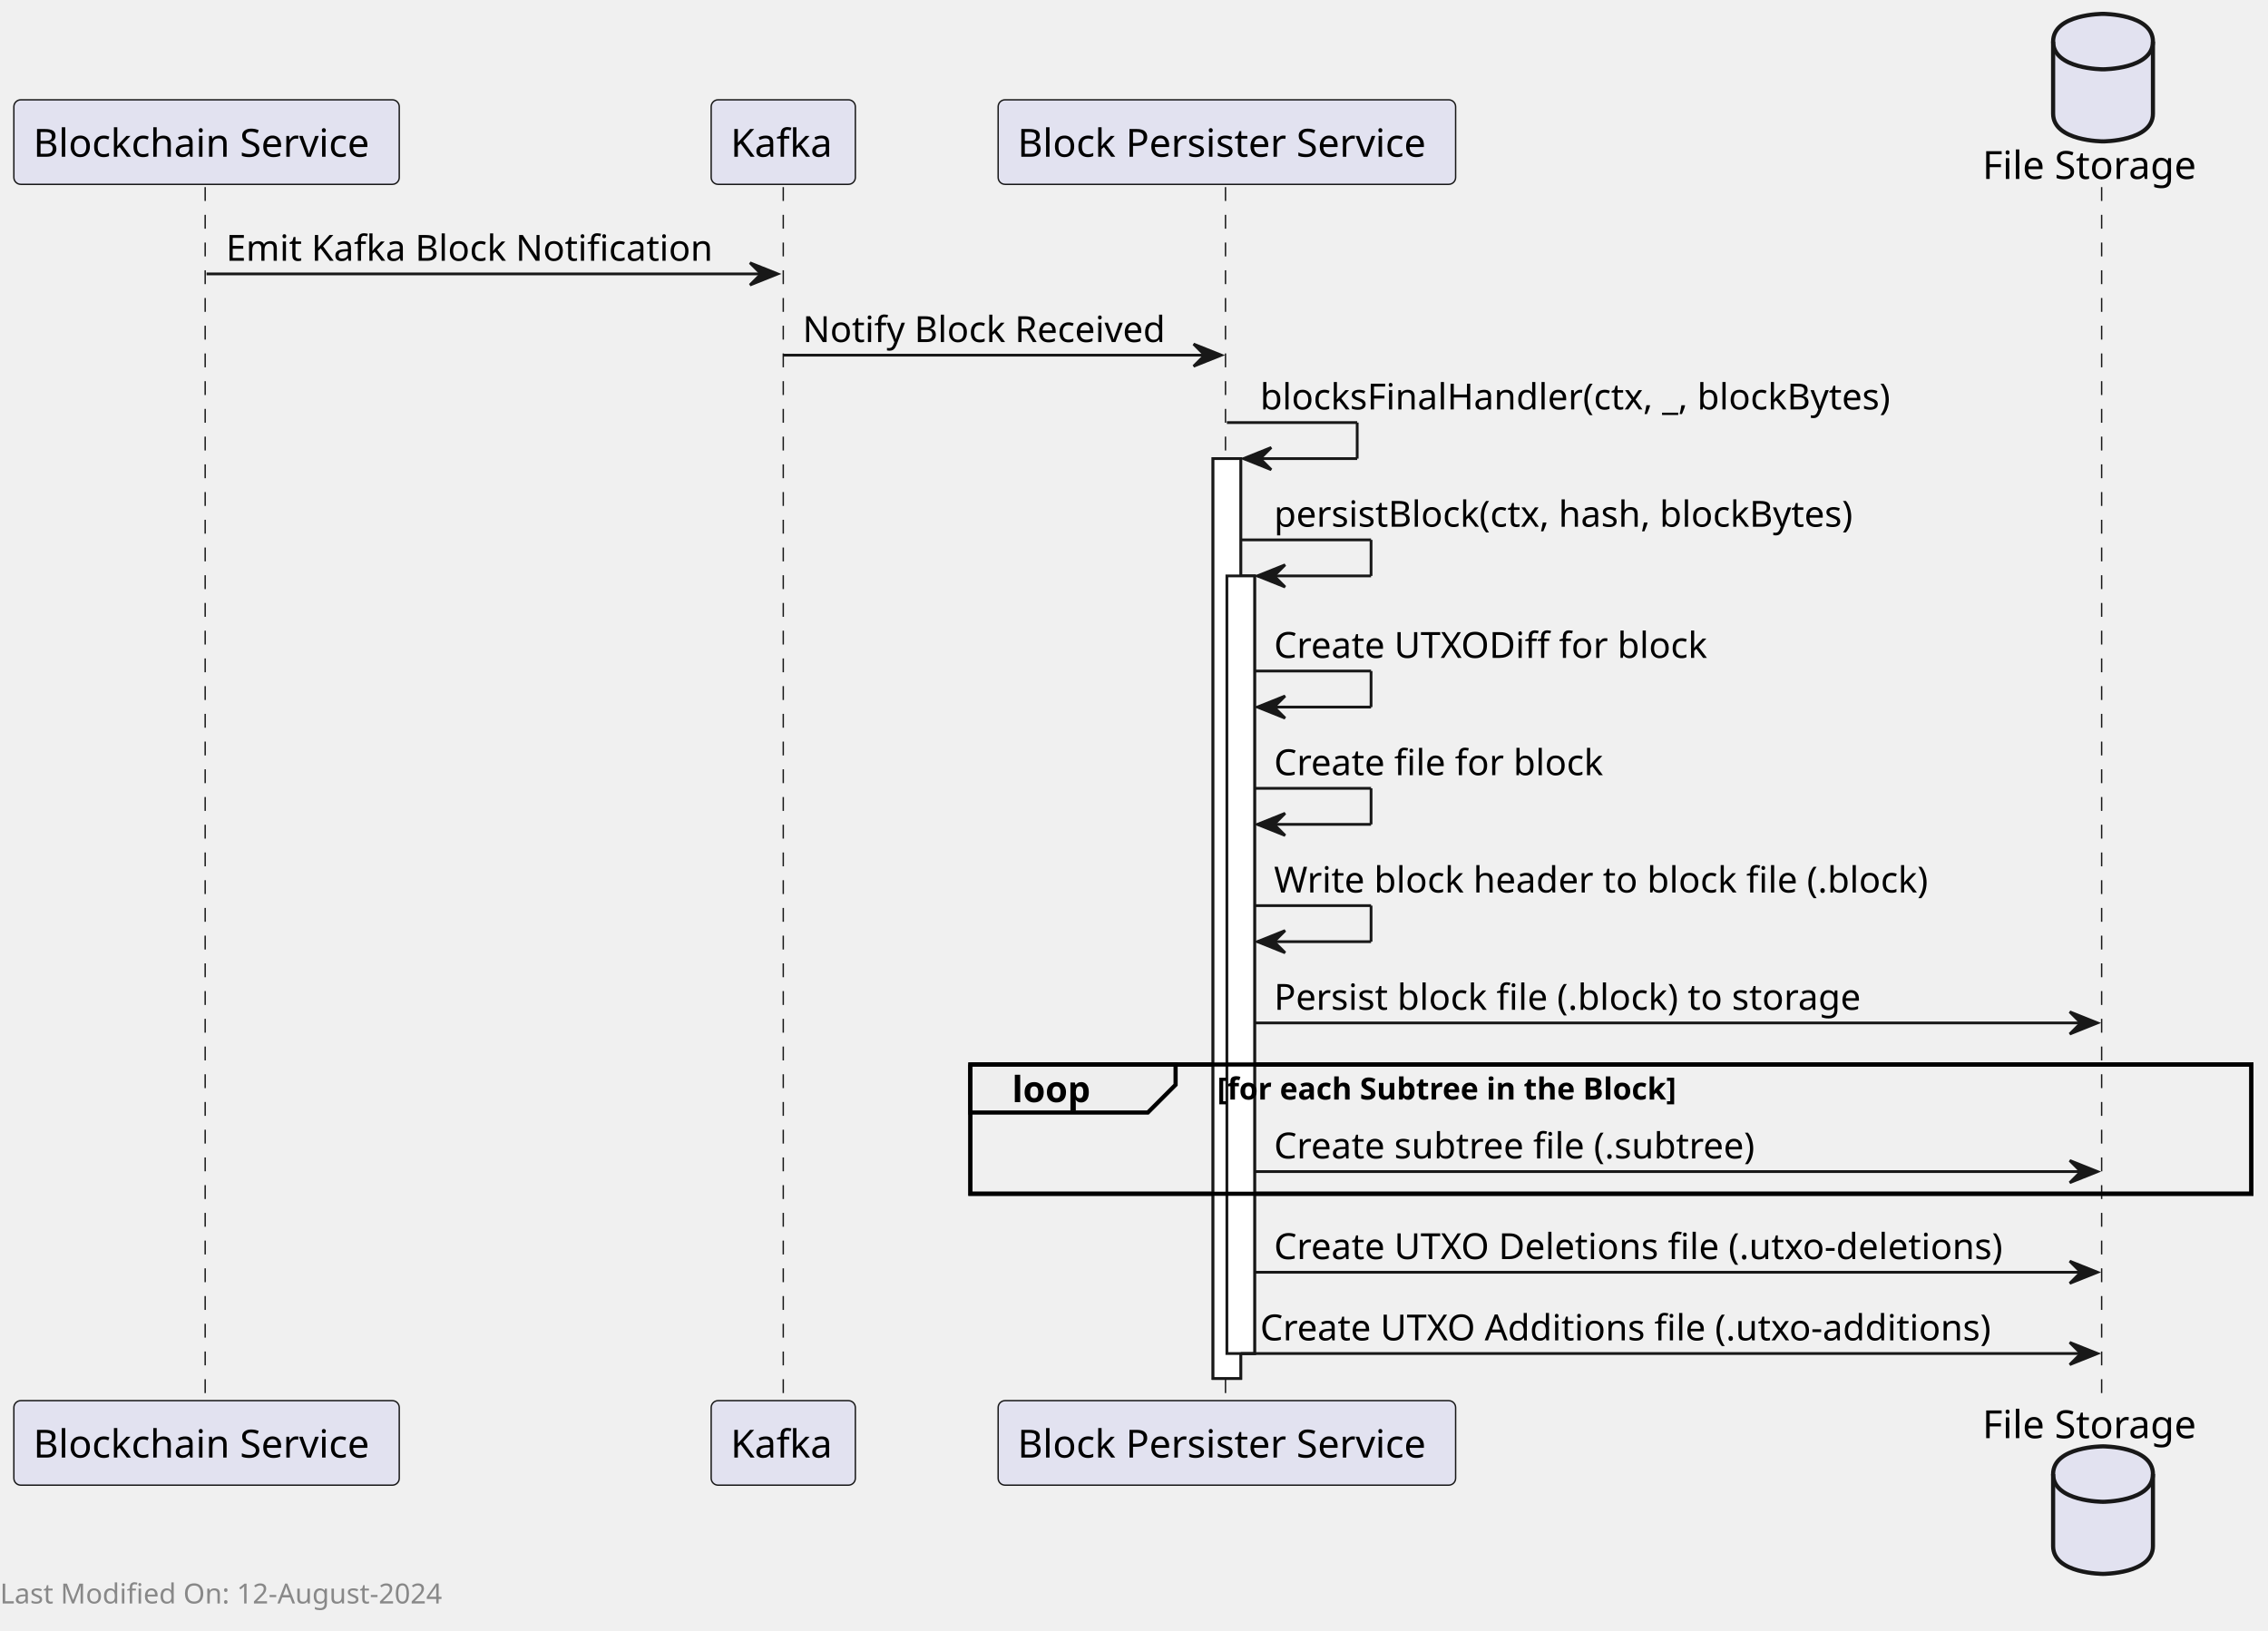
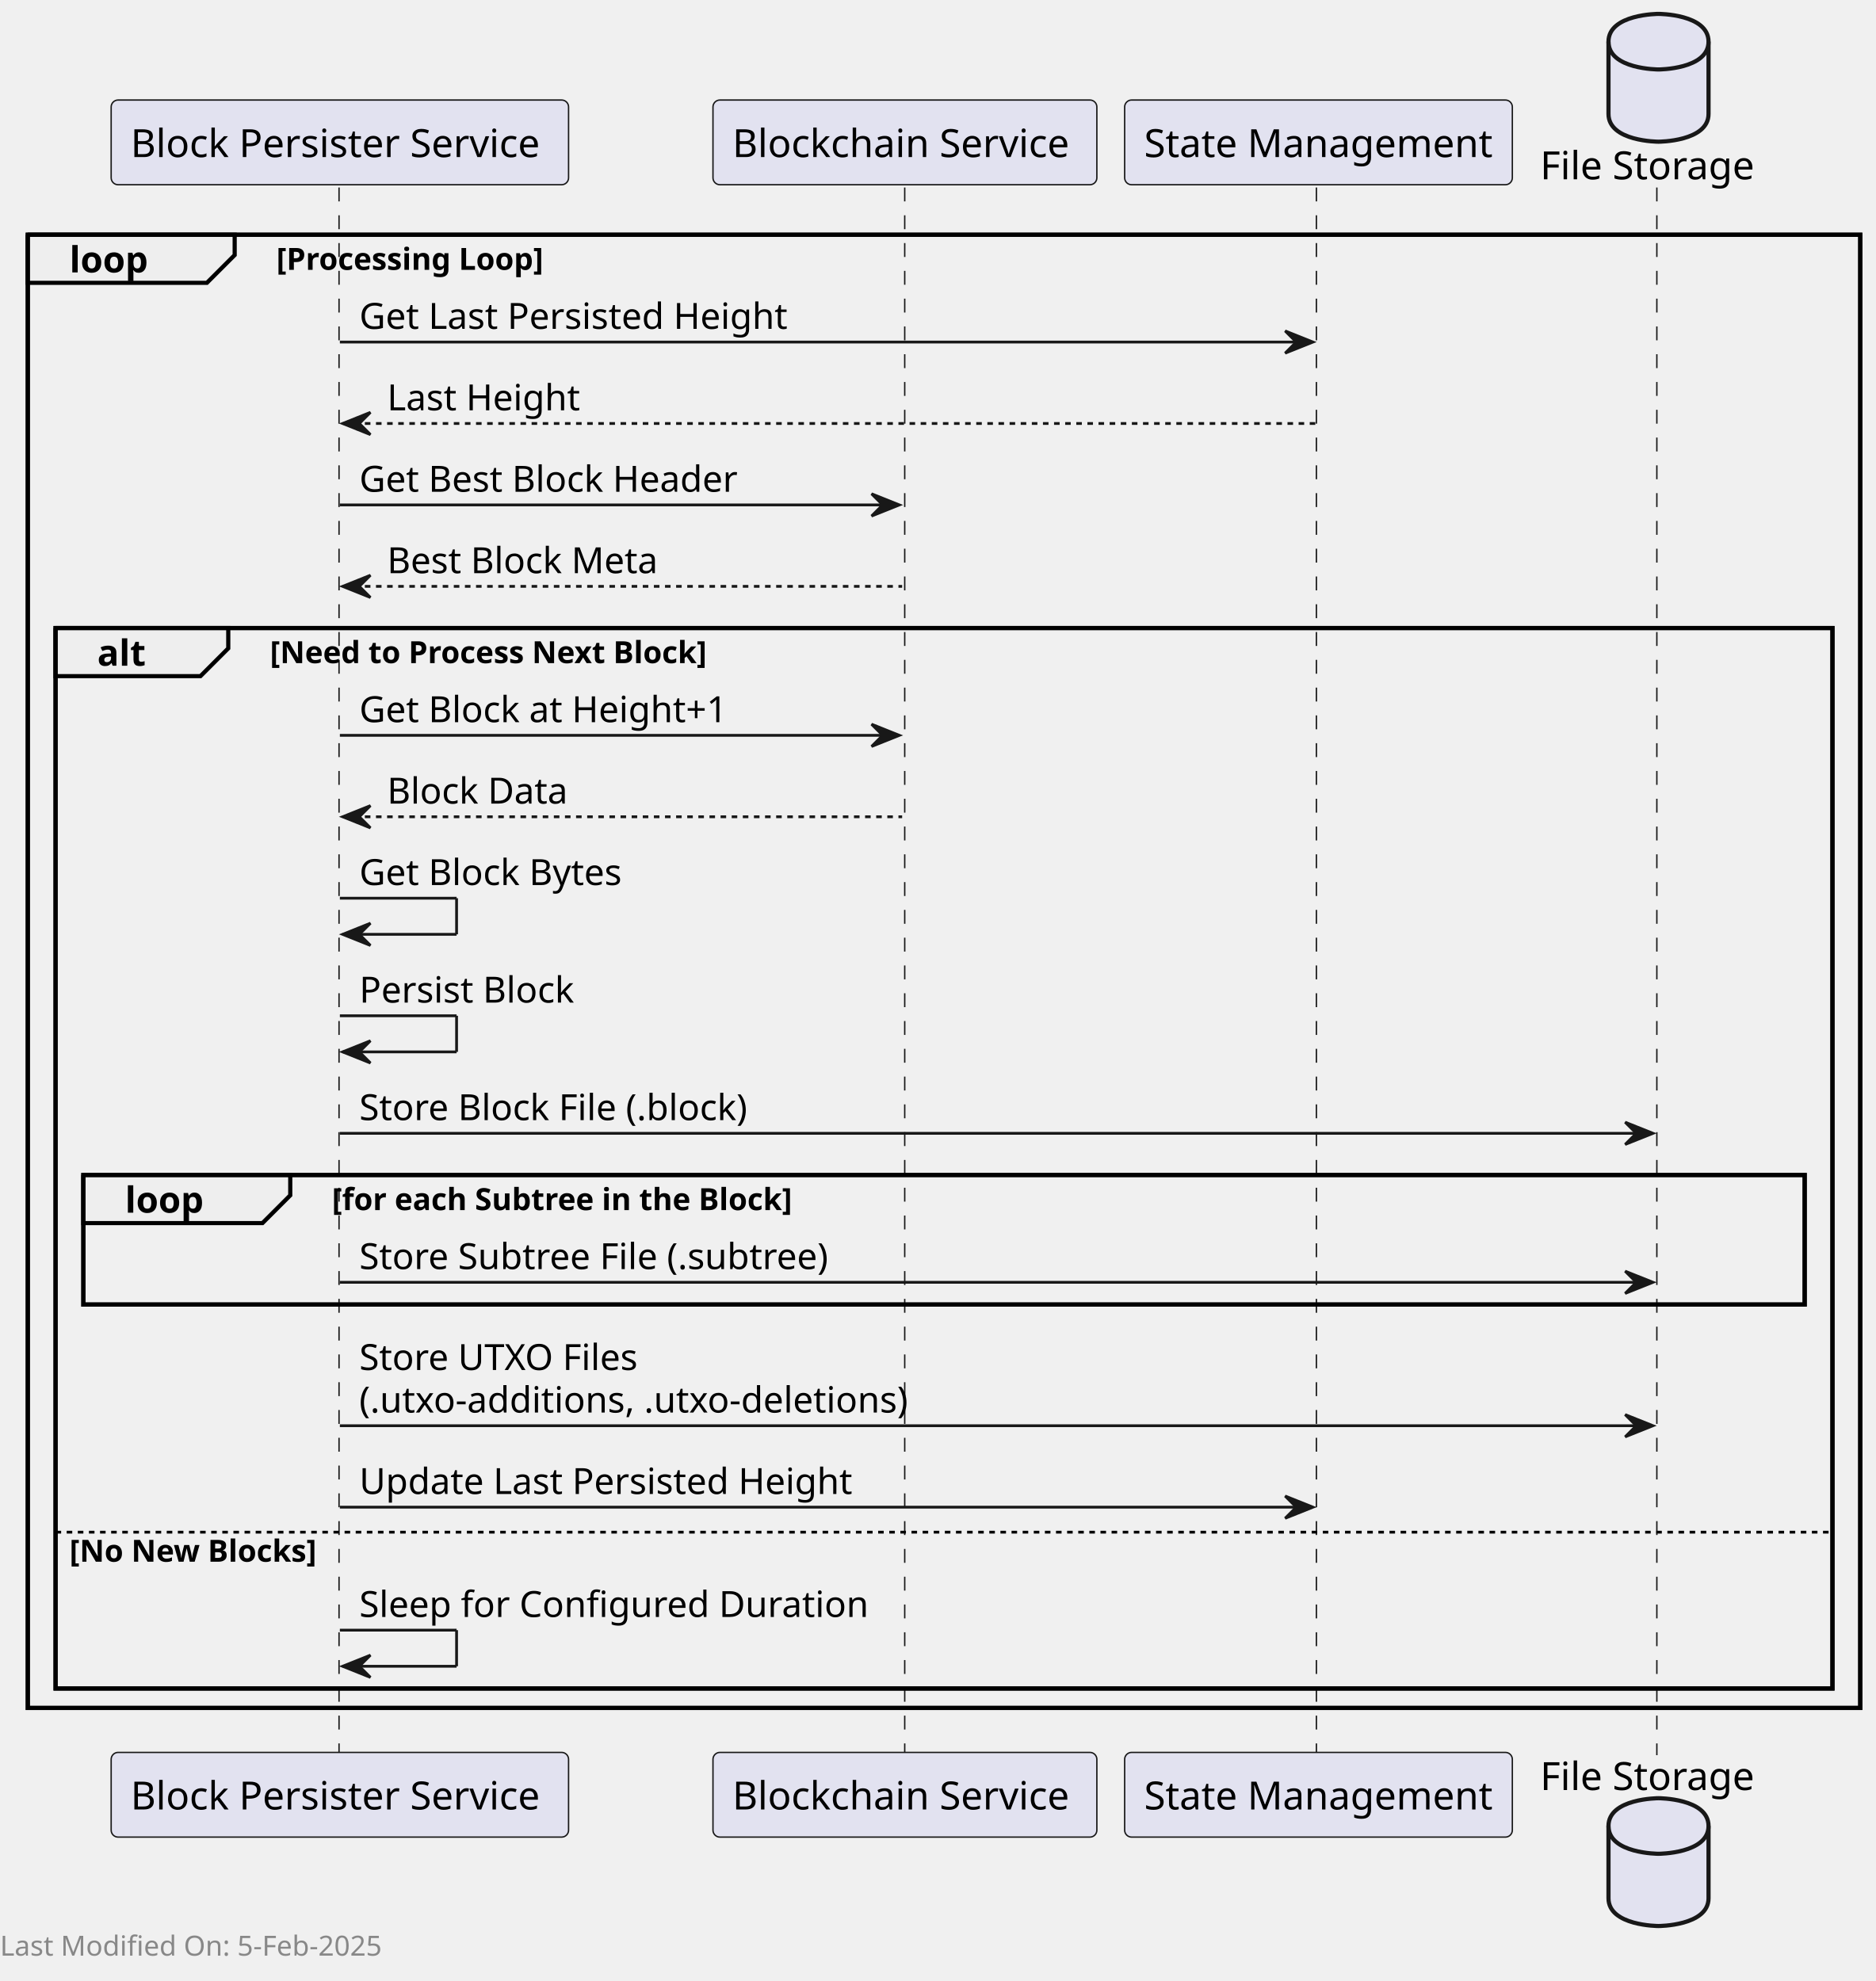
- <svg xmlns="http://www.w3.org/2000/svg" contentStyleType="text/css" height="588px" preserveAspectRatio="none" style="width:818px;height:588px;background:#FFFFFF;" version="1.1" viewBox="0 0 818 588" width="818px" zoomAndPan="magnify">
+ <svg xmlns="http://www.w3.org/2000/svg" contentStyleType="text/css" height="713px" preserveAspectRatio="none" style="width:675px;height:713px;background:#FFFFFF;" version="1.1" viewBox="0 0 675 713" width="675px" zoomAndPan="magnify">
  <defs />
  <g>
-     <rect fill="#FFFFFF" height="331.795" style="stroke:#181818;stroke-width:1.0;" width="10" x="437.5" y="165.42" />
-     <rect fill="#FFFFFF" height="280.484" style="stroke:#181818;stroke-width:1.0;" width="10" x="442.5" y="207.731" />
-     <rect fill="none" height="46.621" style="stroke:#000000;stroke-width:1.5;" width="462" x="350" y="383.973" />
-     <line style="stroke:#181818;stroke-width:0.5;stroke-dasharray:5.0,5.0;" x1="74" x2="74" y1="67.488" y2="506.215" />
-     <line style="stroke:#181818;stroke-width:0.5;stroke-dasharray:5.0,5.0;" x1="282.5" x2="282.5" y1="67.488" y2="506.215" />
-     <line style="stroke:#181818;stroke-width:0.5;stroke-dasharray:5.0,5.0;" x1="442" x2="442" y1="67.488" y2="506.215" />
-     <line style="stroke:#181818;stroke-width:0.5;stroke-dasharray:5.0,5.0;" x1="758" x2="758" y1="67.488" y2="506.215" />
-     <rect fill="#E2E2F0" height="30.488" rx="2.5" ry="2.5" style="stroke:#181818;stroke-width:0.5;" width="139" x="5" y="36" />
-     <text fill="#000000" font-family="sans-serif" font-size="14" lengthAdjust="spacing" textLength="125" x="12" y="56.535">Blockchain Service</text>
-     <rect fill="#E2E2F0" height="30.488" rx="2.5" ry="2.5" style="stroke:#181818;stroke-width:0.5;" width="139" x="5" y="505.215" />
-     <text fill="#000000" font-family="sans-serif" font-size="14" lengthAdjust="spacing" textLength="125" x="12" y="525.75">Blockchain Service</text>
-     <rect fill="#E2E2F0" height="30.488" rx="2.5" ry="2.5" style="stroke:#181818;stroke-width:0.5;" width="52" x="256.5" y="36" />
-     <text fill="#000000" font-family="sans-serif" font-size="14" lengthAdjust="spacing" textLength="38" x="263.5" y="56.535">Kafka</text>
-     <rect fill="#E2E2F0" height="30.488" rx="2.5" ry="2.5" style="stroke:#181818;stroke-width:0.5;" width="52" x="256.5" y="505.215" />
-     <text fill="#000000" font-family="sans-serif" font-size="14" lengthAdjust="spacing" textLength="38" x="263.5" y="525.75">Kafka</text>
-     <rect fill="#E2E2F0" height="30.488" rx="2.5" ry="2.5" style="stroke:#181818;stroke-width:0.5;" width="165" x="360" y="36" />
-     <text fill="#000000" font-family="sans-serif" font-size="14" lengthAdjust="spacing" textLength="151" x="367" y="56.535">Block Persister Service</text>
-     <rect fill="#E2E2F0" height="30.488" rx="2.5" ry="2.5" style="stroke:#181818;stroke-width:0.5;" width="165" x="360" y="505.215" />
-     <text fill="#000000" font-family="sans-serif" font-size="14" lengthAdjust="spacing" textLength="151" x="367" y="525.75">Block Persister Service</text>
-     <text fill="#000000" font-family="sans-serif" font-size="14" lengthAdjust="spacing" textLength="81" x="715" y="64.535">File Storage</text>
-     <path d="M740.5,15 C740.5,5 758.5,5 758.5,5 C758.5,5 776.5,5 776.5,15 L776.5,41 C776.5,51 758.5,51 758.5,51 C758.5,51 740.5,51 740.5,41 L740.5,15 " fill="#E2E2F0" style="stroke:#181818;stroke-width:1.5;" />
-     <path d="M740.5,15 C740.5,25 758.5,25 758.5,25 C758.5,25 776.5,25 776.5,15 " fill="none" style="stroke:#181818;stroke-width:1.5;" />
-     <text fill="#000000" font-family="sans-serif" font-size="14" lengthAdjust="spacing" textLength="81" x="715" y="518.75">File Storage</text>
-     <path d="M740.5,531.703 C740.5,521.703 758.5,521.703 758.5,521.703 C758.5,521.703 776.5,521.703 776.5,531.703 L776.5,557.703 C776.5,567.703 758.5,567.703 758.5,567.703 C758.5,567.703 740.5,567.703 740.5,557.703 L740.5,531.703 " fill="#E2E2F0" style="stroke:#181818;stroke-width:1.5;" />
-     <path d="M740.5,531.703 C740.5,541.703 758.5,541.703 758.5,541.703 C758.5,541.703 776.5,541.703 776.5,531.703 " fill="none" style="stroke:#181818;stroke-width:1.5;" />
-     <rect fill="#FFFFFF" height="331.795" style="stroke:#181818;stroke-width:1.0;" width="10" x="437.5" y="165.42" />
-     <rect fill="#FFFFFF" height="280.484" style="stroke:#181818;stroke-width:1.0;" width="10" x="442.5" y="207.731" />
-     <polygon fill="#181818" points="270.5,94.799,280.5,98.799,270.5,102.799,274.5,98.799" style="stroke:#181818;stroke-width:1.0;" />
-     <line style="stroke:#181818;stroke-width:1.0;" x1="74.5" x2="276.5" y1="98.799" y2="98.799" />
-     <text fill="#000000" font-family="sans-serif" font-size="13" lengthAdjust="spacing" textLength="184" x="81.5" y="94.057">Emit Kafka Block Notification</text>
-     <polygon fill="#181818" points="430.5,124.109,440.5,128.109,430.5,132.109,434.5,128.109" style="stroke:#181818;stroke-width:1.0;" />
-     <line style="stroke:#181818;stroke-width:1.0;" x1="282.5" x2="436.5" y1="128.109" y2="128.109" />
-     <text fill="#000000" font-family="sans-serif" font-size="13" lengthAdjust="spacing" textLength="136" x="289.5" y="123.367">Notify Block Received</text>
-     <line style="stroke:#181818;stroke-width:1.0;" x1="442.5" x2="489.5" y1="152.42" y2="152.42" />
-     <line style="stroke:#181818;stroke-width:1.0;" x1="489.5" x2="489.5" y1="152.42" y2="165.42" />
-     <line style="stroke:#181818;stroke-width:1.0;" x1="448.5" x2="489.5" y1="165.42" y2="165.42" />
-     <polygon fill="#181818" points="458.5,161.42,448.5,165.42,458.5,169.42,454.5,165.42" style="stroke:#181818;stroke-width:1.0;" />
-     <text fill="#000000" font-family="sans-serif" font-size="13" lengthAdjust="spacing" textLength="240" x="454.5" y="147.678">blocksFinalHandler(ctx, _, blockBytes)</text>
-     <line style="stroke:#181818;stroke-width:1.0;" x1="447.5" x2="494.5" y1="194.731" y2="194.731" />
-     <line style="stroke:#181818;stroke-width:1.0;" x1="494.5" x2="494.5" y1="194.731" y2="207.731" />
-     <line style="stroke:#181818;stroke-width:1.0;" x1="453.5" x2="494.5" y1="207.731" y2="207.731" />
-     <polygon fill="#181818" points="463.5,203.731,453.5,207.731,463.5,211.731,459.5,207.731" style="stroke:#181818;stroke-width:1.0;" />
-     <text fill="#000000" font-family="sans-serif" font-size="13" lengthAdjust="spacing" textLength="219" x="459.5" y="189.988">persistBlock(ctx, hash, blockBytes)</text>
-     <line style="stroke:#181818;stroke-width:1.0;" x1="452.5" x2="494.5" y1="242.041" y2="242.041" />
-     <line style="stroke:#181818;stroke-width:1.0;" x1="494.5" x2="494.5" y1="242.041" y2="255.041" />
-     <line style="stroke:#181818;stroke-width:1.0;" x1="453.5" x2="494.5" y1="255.041" y2="255.041" />
-     <polygon fill="#181818" points="463.5,251.041,453.5,255.041,463.5,259.041,459.5,255.041" style="stroke:#181818;stroke-width:1.0;" />
-     <text fill="#000000" font-family="sans-serif" font-size="13" lengthAdjust="spacing" textLength="164" x="459.5" y="237.299">Create UTXODiff for block</text>
-     <line style="stroke:#181818;stroke-width:1.0;" x1="452.5" x2="494.5" y1="284.352" y2="284.352" />
-     <line style="stroke:#181818;stroke-width:1.0;" x1="494.5" x2="494.5" y1="284.352" y2="297.352" />
-     <line style="stroke:#181818;stroke-width:1.0;" x1="453.5" x2="494.5" y1="297.352" y2="297.352" />
-     <polygon fill="#181818" points="463.5,293.352,453.5,297.352,463.5,301.352,459.5,297.352" style="stroke:#181818;stroke-width:1.0;" />
-     <text fill="#000000" font-family="sans-serif" font-size="13" lengthAdjust="spacing" textLength="125" x="459.5" y="279.609">Create file for block</text>
-     <line style="stroke:#181818;stroke-width:1.0;" x1="452.5" x2="494.5" y1="326.662" y2="326.662" />
-     <line style="stroke:#181818;stroke-width:1.0;" x1="494.5" x2="494.5" y1="326.662" y2="339.662" />
-     <line style="stroke:#181818;stroke-width:1.0;" x1="453.5" x2="494.5" y1="339.662" y2="339.662" />
-     <polygon fill="#181818" points="463.5,335.662,453.5,339.662,463.5,343.662,459.5,339.662" style="stroke:#181818;stroke-width:1.0;" />
-     <text fill="#000000" font-family="sans-serif" font-size="13" lengthAdjust="spacing" textLength="248" x="459.5" y="321.92">Write block header to block file (.block)</text>
-     <polygon fill="#181818" points="746.5,364.973,756.5,368.973,746.5,372.973,750.5,368.973" style="stroke:#181818;stroke-width:1.0;" />
-     <line style="stroke:#181818;stroke-width:1.0;" x1="452.5" x2="752.5" y1="368.973" y2="368.973" />
-     <text fill="#000000" font-family="sans-serif" font-size="13" lengthAdjust="spacing" textLength="224" x="459.5" y="364.231">Persist block file (.block) to storage</text>
-     <path d="M350,383.973 L424,383.973 L424,391.283 L414,401.283 L350,401.283 L350,383.973 " fill="#EEEEEE" style="stroke:#000000;stroke-width:1.5;" />
-     <rect fill="none" height="46.621" style="stroke:#000000;stroke-width:1.5;" width="462" x="350" y="383.973" />
-     <text fill="#000000" font-family="sans-serif" font-size="13" font-weight="bold" lengthAdjust="spacing" textLength="29" x="365" y="397.541">loop</text>
-     <text fill="#000000" font-family="sans-serif" font-size="11" font-weight="bold" lengthAdjust="spacing" textLength="170" x="439" y="396.607">[for each Subtree in the Block]</text>
-     <polygon fill="#181818" points="746.5,418.594,756.5,422.594,746.5,426.594,750.5,422.594" style="stroke:#181818;stroke-width:1.0;" />
-     <line style="stroke:#181818;stroke-width:1.0;" x1="452.5" x2="752.5" y1="422.594" y2="422.594" />
-     <text fill="#000000" font-family="sans-serif" font-size="13" lengthAdjust="spacing" textLength="178" x="459.5" y="417.852">Create subtree file (.subtree)</text>
-     <polygon fill="#181818" points="746.5,454.904,756.5,458.904,746.5,462.904,750.5,458.904" style="stroke:#181818;stroke-width:1.0;" />
-     <line style="stroke:#181818;stroke-width:1.0;" x1="452.5" x2="752.5" y1="458.904" y2="458.904" />
-     <text fill="#000000" font-family="sans-serif" font-size="13" lengthAdjust="spacing" textLength="282" x="459.5" y="454.162">Create UTXO Deletions file  (.utxo-deletions)</text>
-     <polygon fill="#181818" points="746.5,484.215,756.5,488.215,746.5,492.215,750.5,488.215" style="stroke:#181818;stroke-width:1.0;" />
-     <line style="stroke:#181818;stroke-width:1.0;" x1="447.5" x2="752.5" y1="488.215" y2="488.215" />
-     <text fill="#000000" font-family="sans-serif" font-size="13" lengthAdjust="spacing" textLength="280" x="454.5" y="483.473">Create UTXO Additions file (.utxo-additions)</text>
-     <text fill="#888888" font-family="sans-serif" font-size="10" lengthAdjust="spacing" textLength="171" x="0" y="578.371">Last Modified On: 12-August-2024</text>
+     <rect fill="none" height="530.234" style="stroke:#000000;stroke-width:1.5;" width="659.402" x="10" y="84.488" />
+     <rect fill="none" height="381.682" style="stroke:#000000;stroke-width:1.5;" width="639.402" x="20" y="226.041" />
+     <rect fill="none" height="46.621" style="stroke:#000000;stroke-width:1.5;" width="619.402" x="30" y="422.904" />
+     <line style="stroke:#181818;stroke-width:0.5;stroke-dasharray:5.0,5.0;" x1="122" x2="122" y1="67.488" y2="631.723" />
+     <line style="stroke:#181818;stroke-width:0.5;stroke-dasharray:5.0,5.0;" x1="325.559" x2="325.559" y1="67.488" y2="631.723" />
+     <line style="stroke:#181818;stroke-width:0.5;stroke-dasharray:5.0,5.0;" x1="473.7" x2="473.7" y1="67.488" y2="631.723" />
+     <line style="stroke:#181818;stroke-width:0.5;stroke-dasharray:5.0,5.0;" x1="596.207" x2="596.207" y1="67.488" y2="631.723" />
+     <rect fill="#E2E2F0" height="30.488" rx="2.5" ry="2.5" style="stroke:#181818;stroke-width:0.5;" width="164.596" x="40" y="36" />
+     <text fill="#000000" font-family="sans-serif" font-size="14" lengthAdjust="spacing" textLength="150.596" x="47" y="56.535">Block Persister Service</text>
+     <rect fill="#E2E2F0" height="30.488" rx="2.5" ry="2.5" style="stroke:#181818;stroke-width:0.5;" width="164.596" x="40" y="630.723" />
+     <text fill="#000000" font-family="sans-serif" font-size="14" lengthAdjust="spacing" textLength="150.596" x="47" y="651.258">Block Persister Service</text>
+     <rect fill="#E2E2F0" height="30.488" rx="2.5" ry="2.5" style="stroke:#181818;stroke-width:0.5;" width="138.141" x="256.559" y="36" />
+     <text fill="#000000" font-family="sans-serif" font-size="14" lengthAdjust="spacing" textLength="124.141" x="263.559" y="56.535">Blockchain Service</text>
+     <rect fill="#E2E2F0" height="30.488" rx="2.5" ry="2.5" style="stroke:#181818;stroke-width:0.5;" width="138.141" x="256.559" y="630.723" />
+     <text fill="#000000" font-family="sans-serif" font-size="14" lengthAdjust="spacing" textLength="124.141" x="263.559" y="651.258">Blockchain Service</text>
+     <rect fill="#E2E2F0" height="30.488" rx="2.5" ry="2.5" style="stroke:#181818;stroke-width:0.5;" width="139.508" x="404.7" y="36" />
+     <text fill="#000000" font-family="sans-serif" font-size="14" lengthAdjust="spacing" textLength="125.508" x="411.7" y="56.535">State Management</text>
+     <rect fill="#E2E2F0" height="30.488" rx="2.5" ry="2.5" style="stroke:#181818;stroke-width:0.5;" width="139.508" x="404.7" y="630.723" />
+     <text fill="#000000" font-family="sans-serif" font-size="14" lengthAdjust="spacing" textLength="125.508" x="411.7" y="651.258">State Management</text>
+     <text fill="#000000" font-family="sans-serif" font-size="14" lengthAdjust="spacing" textLength="79.194" x="554.207" y="64.535">File Storage</text>
+     <path d="M578.805,15 C578.805,5 596.805,5 596.805,5 C596.805,5 614.805,5 614.805,15 L614.805,41 C614.805,51 596.805,51 596.805,51 C596.805,51 578.805,51 578.805,41 L578.805,15 " fill="#E2E2F0" style="stroke:#181818;stroke-width:1.5;" />
+     <path d="M578.805,15 C578.805,25 596.805,25 596.805,25 C596.805,25 614.805,25 614.805,15 " fill="none" style="stroke:#181818;stroke-width:1.5;" />
+     <text fill="#000000" font-family="sans-serif" font-size="14" lengthAdjust="spacing" textLength="79.194" x="554.207" y="644.258">File Storage</text>
+     <path d="M578.805,657.211 C578.805,647.211 596.805,647.211 596.805,647.211 C596.805,647.211 614.805,647.211 614.805,657.211 L614.805,683.211 C614.805,693.211 596.805,693.211 596.805,693.211 C596.805,693.211 578.805,693.211 578.805,683.211 L578.805,657.211 " fill="#E2E2F0" style="stroke:#181818;stroke-width:1.5;" />
+     <path d="M578.805,657.211 C578.805,667.211 596.805,667.211 596.805,667.211 C596.805,667.211 614.805,667.211 614.805,657.211 " fill="none" style="stroke:#181818;stroke-width:1.5;" />
+     <path d="M10,84.488 L84.447,84.488 L84.447,91.799 L74.447,101.799 L10,101.799 L10,84.488 " fill="#EEEEEE" style="stroke:#000000;stroke-width:1.5;" />
+     <rect fill="none" height="530.234" style="stroke:#000000;stroke-width:1.5;" width="659.402" x="10" y="84.488" />
+     <text fill="#000000" font-family="sans-serif" font-size="13" font-weight="bold" lengthAdjust="spacing" textLength="29.447" x="25" y="98.057">loop</text>
+     <text fill="#000000" font-family="sans-serif" font-size="11" font-weight="bold" lengthAdjust="spacing" textLength="101.084" x="99.447" y="97.123">[Processing Loop]</text>
+     <polygon fill="#181818" points="462.454,119.109,472.454,123.109,462.454,127.109,466.454,123.109" style="stroke:#181818;stroke-width:1.0;" />
+     <line style="stroke:#181818;stroke-width:1.0;" x1="122.298" x2="468.454" y1="123.109" y2="123.109" />
+     <text fill="#000000" font-family="sans-serif" font-size="13" lengthAdjust="spacing" textLength="158.076" x="129.298" y="118.367">Get Last Persisted Height</text>
+     <polygon fill="#181818" points="133.298,148.42,123.298,152.42,133.298,156.42,129.298,152.42" style="stroke:#181818;stroke-width:1.0;" />
+     <line style="stroke:#181818;stroke-width:1.0;stroke-dasharray:2.0,2.0;" x1="127.298" x2="473.454" y1="152.42" y2="152.42" />
+     <text fill="#000000" font-family="sans-serif" font-size="13" lengthAdjust="spacing" textLength="71.303" x="139.298" y="147.678">Last Height</text>
+     <polygon fill="#181818" points="313.629,177.731,323.629,181.731,313.629,185.731,317.629,181.731" style="stroke:#181818;stroke-width:1.0;" />
+     <line style="stroke:#181818;stroke-width:1.0;" x1="122.298" x2="319.629" y1="181.731" y2="181.731" />
+     <text fill="#000000" font-family="sans-serif" font-size="13" lengthAdjust="spacing" textLength="138.246" x="129.298" y="176.988">Get Best Block Header</text>
+     <polygon fill="#181818" points="133.298,207.041,123.298,211.041,133.298,215.041,129.298,211.041" style="stroke:#181818;stroke-width:1.0;" />
+     <line style="stroke:#181818;stroke-width:1.0;stroke-dasharray:2.0,2.0;" x1="127.298" x2="324.629" y1="211.041" y2="211.041" />
+     <text fill="#000000" font-family="sans-serif" font-size="13" lengthAdjust="spacing" textLength="98.395" x="139.298" y="206.299">Best Block Meta</text>
+     <path d="M20,226.041 L82.139,226.041 L82.139,233.352 L72.139,243.352 L20,243.352 L20,226.041 " fill="#EEEEEE" style="stroke:#000000;stroke-width:1.5;" />
+     <rect fill="none" height="381.682" style="stroke:#000000;stroke-width:1.5;" width="639.402" x="20" y="226.041" />
+     <text fill="#000000" font-family="sans-serif" font-size="13" font-weight="bold" lengthAdjust="spacing" textLength="17.139" x="35" y="239.609">alt</text>
+     <text fill="#000000" font-family="sans-serif" font-size="11" font-weight="bold" lengthAdjust="spacing" textLength="162.486" x="97.139" y="238.676">[Need to Process Next Block]</text>
+     <polygon fill="#181818" points="313.629,260.662,323.629,264.662,313.629,268.662,317.629,264.662" style="stroke:#181818;stroke-width:1.0;" />
+     <line style="stroke:#181818;stroke-width:1.0;" x1="122.298" x2="319.629" y1="264.662" y2="264.662" />
+     <text fill="#000000" font-family="sans-serif" font-size="13" lengthAdjust="spacing" textLength="139.502" x="129.298" y="259.92">Get Block at Height+1</text>
+     <polygon fill="#181818" points="133.298,289.973,123.298,293.973,133.298,297.973,129.298,293.973" style="stroke:#181818;stroke-width:1.0;" />
+     <line style="stroke:#181818;stroke-width:1.0;stroke-dasharray:2.0,2.0;" x1="127.298" x2="324.629" y1="293.973" y2="293.973" />
+     <text fill="#000000" font-family="sans-serif" font-size="13" lengthAdjust="spacing" textLength="66.549" x="139.298" y="289.231">Block Data</text>
+     <line style="stroke:#181818;stroke-width:1.0;" x1="122.298" x2="164.298" y1="323.283" y2="323.283" />
+     <line style="stroke:#181818;stroke-width:1.0;" x1="164.298" x2="164.298" y1="323.283" y2="336.283" />
+     <line style="stroke:#181818;stroke-width:1.0;" x1="123.298" x2="164.298" y1="336.283" y2="336.283" />
+     <polygon fill="#181818" points="133.298,332.283,123.298,336.283,133.298,340.283,129.298,336.283" style="stroke:#181818;stroke-width:1.0;" />
+     <text fill="#000000" font-family="sans-serif" font-size="13" lengthAdjust="spacing" textLength="96.205" x="129.298" y="318.541">Get Block Bytes</text>
+     <line style="stroke:#181818;stroke-width:1.0;" x1="122.298" x2="164.298" y1="365.594" y2="365.594" />
+     <line style="stroke:#181818;stroke-width:1.0;" x1="164.298" x2="164.298" y1="365.594" y2="378.594" />
+     <line style="stroke:#181818;stroke-width:1.0;" x1="123.298" x2="164.298" y1="378.594" y2="378.594" />
+     <polygon fill="#181818" points="133.298,374.594,123.298,378.594,133.298,382.594,129.298,378.594" style="stroke:#181818;stroke-width:1.0;" />
+     <text fill="#000000" font-family="sans-serif" font-size="13" lengthAdjust="spacing" textLength="79.212" x="129.298" y="360.852">Persist Block</text>
+     <polygon fill="#181818" points="584.805,403.904,594.805,407.904,584.805,411.904,588.805,407.904" style="stroke:#181818;stroke-width:1.0;" />
+     <line style="stroke:#181818;stroke-width:1.0;" x1="122.298" x2="590.805" y1="407.904" y2="407.904" />
+     <text fill="#000000" font-family="sans-serif" font-size="13" lengthAdjust="spacing" textLength="146.707" x="129.298" y="403.162">Store Block File (.block)</text>
+     <path d="M30,422.904 L104.447,422.904 L104.447,430.215 L94.447,440.215 L30,440.215 L30,422.904 " fill="#EEEEEE" style="stroke:#000000;stroke-width:1.5;" />
+     <rect fill="none" height="46.621" style="stroke:#000000;stroke-width:1.5;" width="619.402" x="30" y="422.904" />
+     <text fill="#000000" font-family="sans-serif" font-size="13" font-weight="bold" lengthAdjust="spacing" textLength="29.447" x="45" y="436.473">loop</text>
+     <text fill="#000000" font-family="sans-serif" font-size="11" font-weight="bold" lengthAdjust="spacing" textLength="171.279" x="119.447" y="435.539">[for each Subtree in the Block]</text>
+     <polygon fill="#181818" points="584.805,457.525,594.805,461.525,584.805,465.525,588.805,461.525" style="stroke:#181818;stroke-width:1.0;" />
+     <line style="stroke:#181818;stroke-width:1.0;" x1="122.298" x2="590.805" y1="461.525" y2="461.525" />
+     <text fill="#000000" font-family="sans-serif" font-size="13" lengthAdjust="spacing" textLength="174.51" x="129.298" y="456.783">Store Subtree File (.subtree)</text>
+     <polygon fill="#181818" points="584.805,509.147,594.805,513.146,584.805,517.146,588.805,513.146" style="stroke:#181818;stroke-width:1.0;" />
+     <line style="stroke:#181818;stroke-width:1.0;" x1="122.298" x2="590.805" y1="513.146" y2="513.146" />
+     <text fill="#000000" font-family="sans-serif" font-size="13" lengthAdjust="spacing" textLength="104.457" x="129.298" y="493.094">Store UTXO Files</text>
+     <text fill="#000000" font-family="sans-serif" font-size="13" lengthAdjust="spacing" textLength="214.056" x="129.298" y="508.404">(.utxo-additions, .utxo-deletions)</text>
+     <polygon fill="#181818" points="462.454,538.457,472.454,542.457,462.454,546.457,466.454,542.457" style="stroke:#181818;stroke-width:1.0;" />
+     <line style="stroke:#181818;stroke-width:1.0;" x1="122.298" x2="468.454" y1="542.457" y2="542.457" />
+     <text fill="#000000" font-family="sans-serif" font-size="13" lengthAdjust="spacing" textLength="181.232" x="129.298" y="537.715">Update Last Persisted Height</text>
+     <line style="stroke:#000000;stroke-width:1.0;stroke-dasharray:2.0,2.0;" x1="20" x2="659.402" y1="551.457" y2="551.457" />
+     <text fill="#000000" font-family="sans-serif" font-size="11" font-weight="bold" lengthAdjust="spacing" textLength="91.84" x="25" y="562.092">[No New Blocks]</text>
+     <line style="stroke:#181818;stroke-width:1.0;" x1="122.298" x2="164.298" y1="586.723" y2="586.723" />
+     <line style="stroke:#181818;stroke-width:1.0;" x1="164.298" x2="164.298" y1="586.723" y2="599.723" />
+     <line style="stroke:#181818;stroke-width:1.0;" x1="123.298" x2="164.298" y1="599.723" y2="599.723" />
+     <polygon fill="#181818" points="133.298,595.723,123.298,599.723,133.298,603.723,129.298,599.723" style="stroke:#181818;stroke-width:1.0;" />
+     <text fill="#000000" font-family="sans-serif" font-size="13" lengthAdjust="spacing" textLength="189.332" x="129.298" y="581.981">Sleep for Configured Duration</text>
+     <text fill="#888888" font-family="sans-serif" font-size="10" lengthAdjust="spacing" textLength="153.047" x="0" y="703.879">Last Modified On: 5-Feb-2025</text>
  </g>
</svg>
